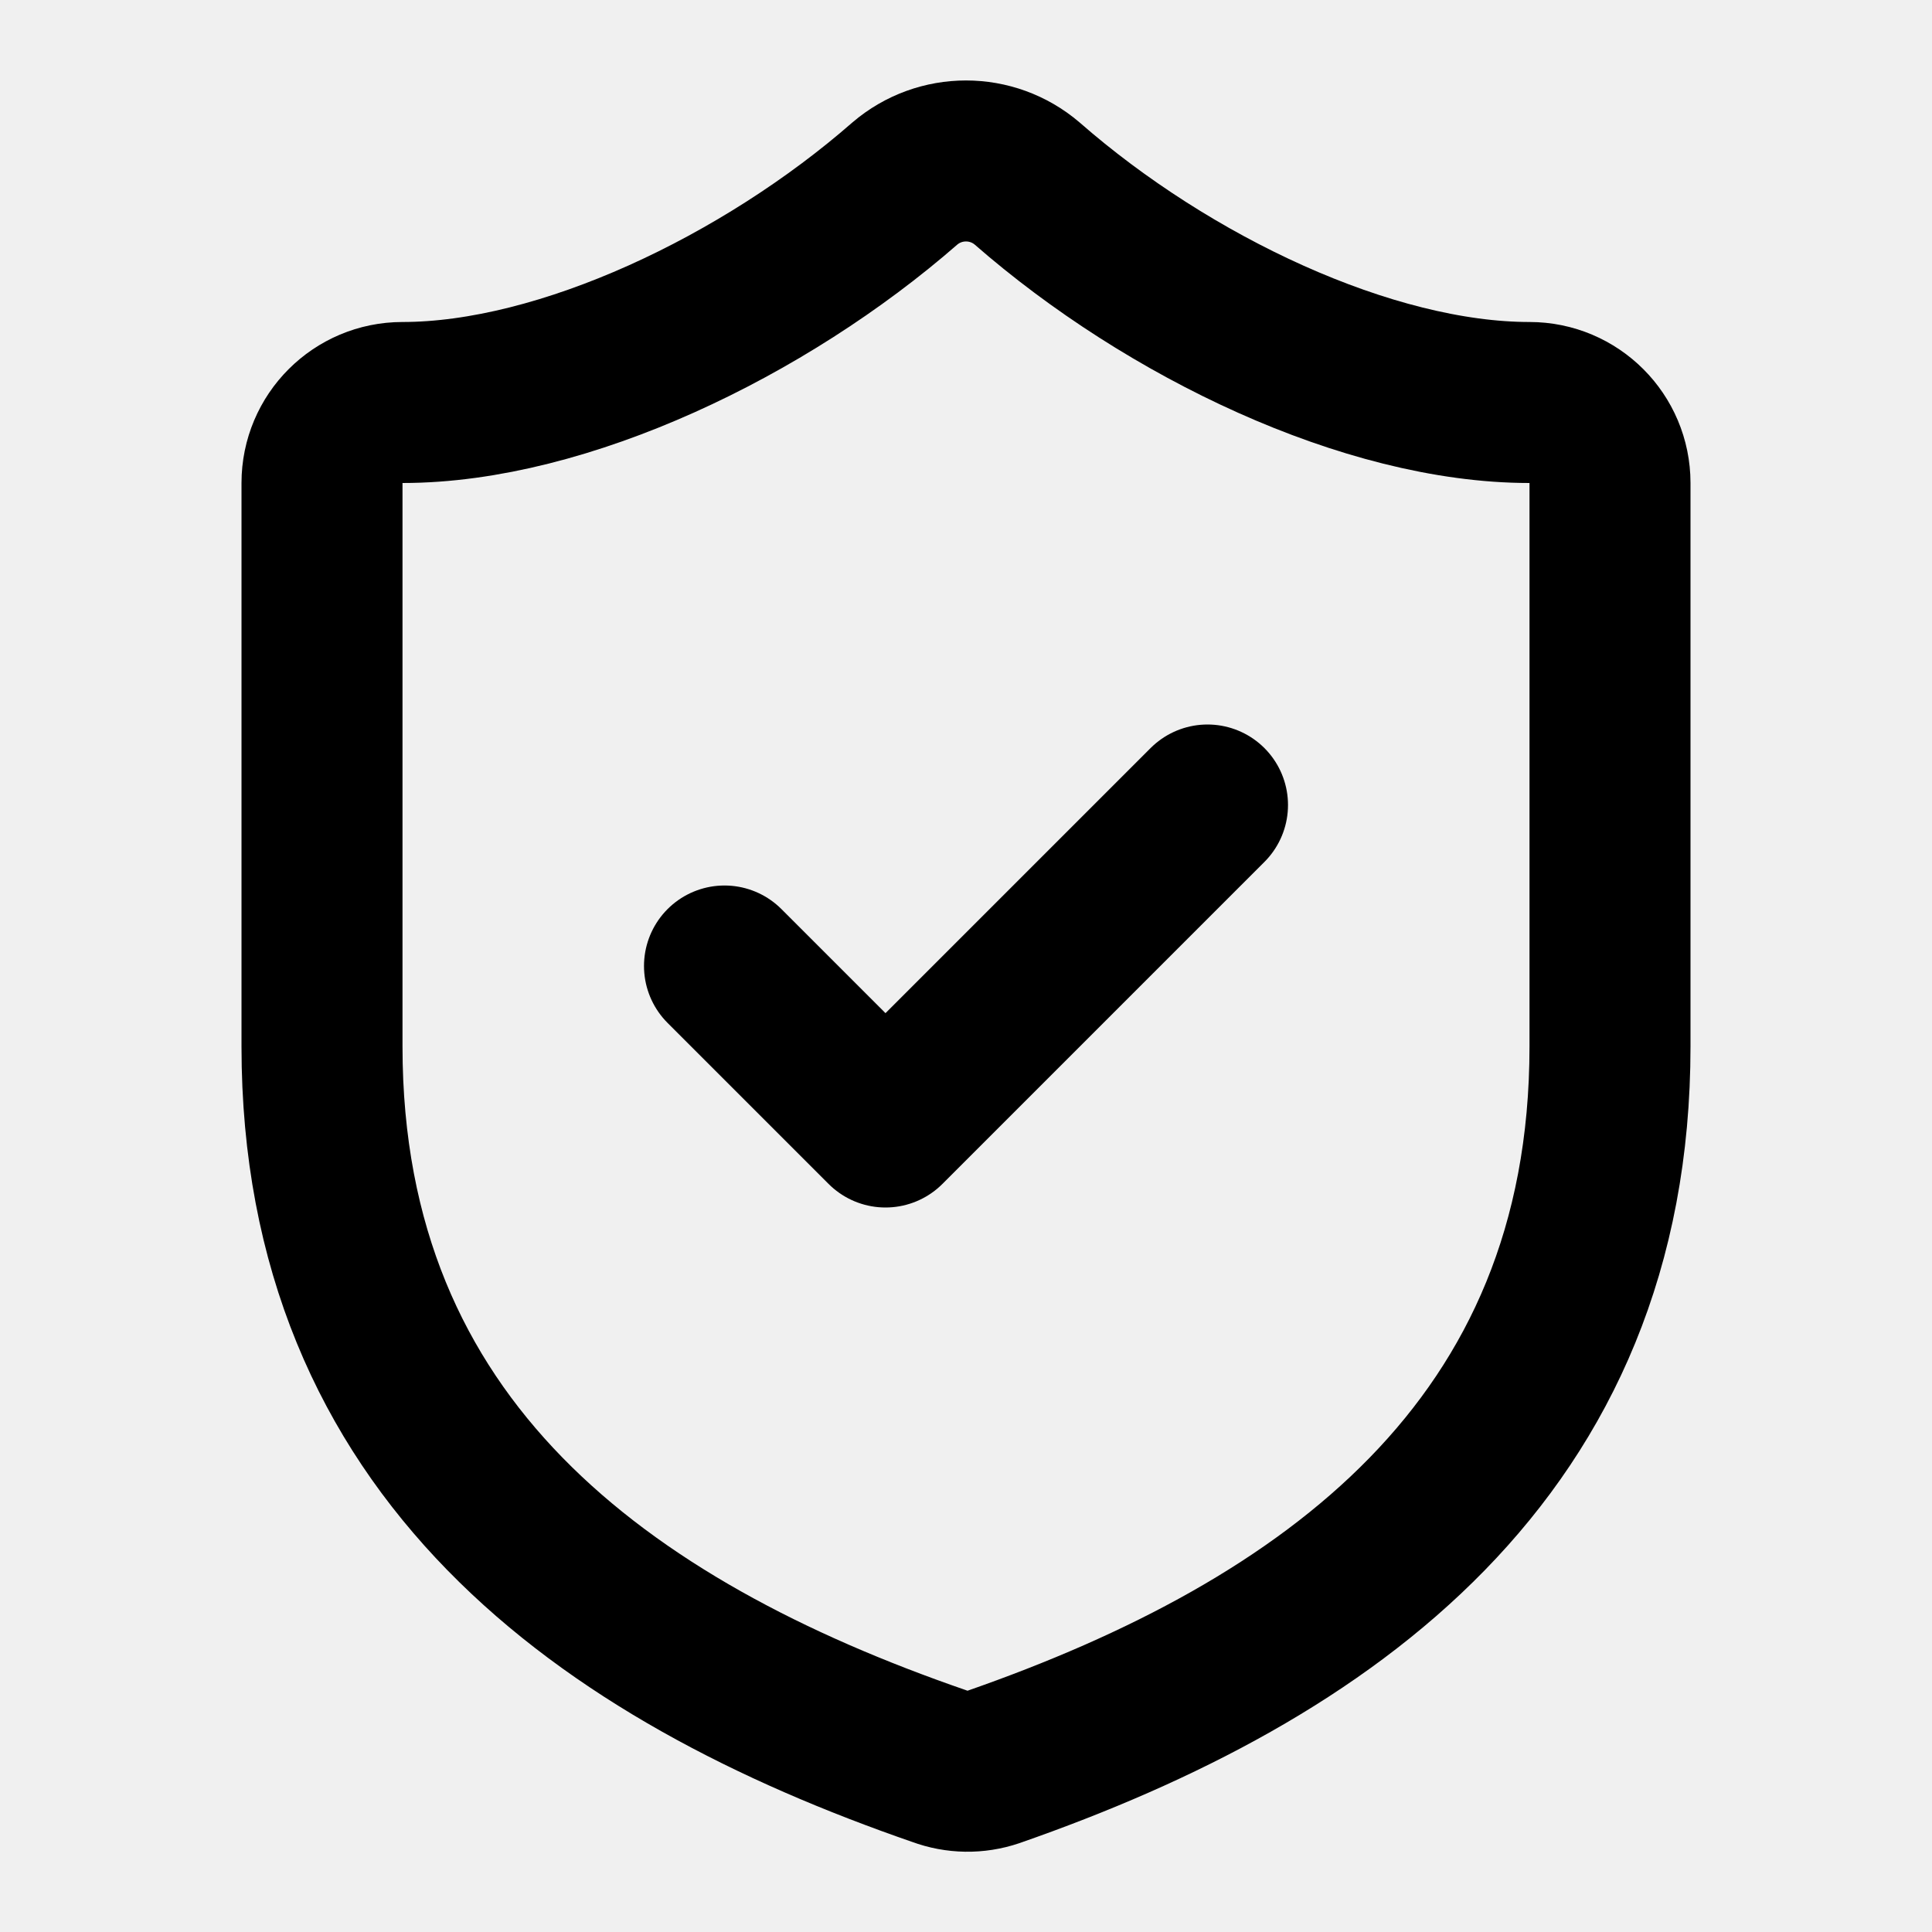
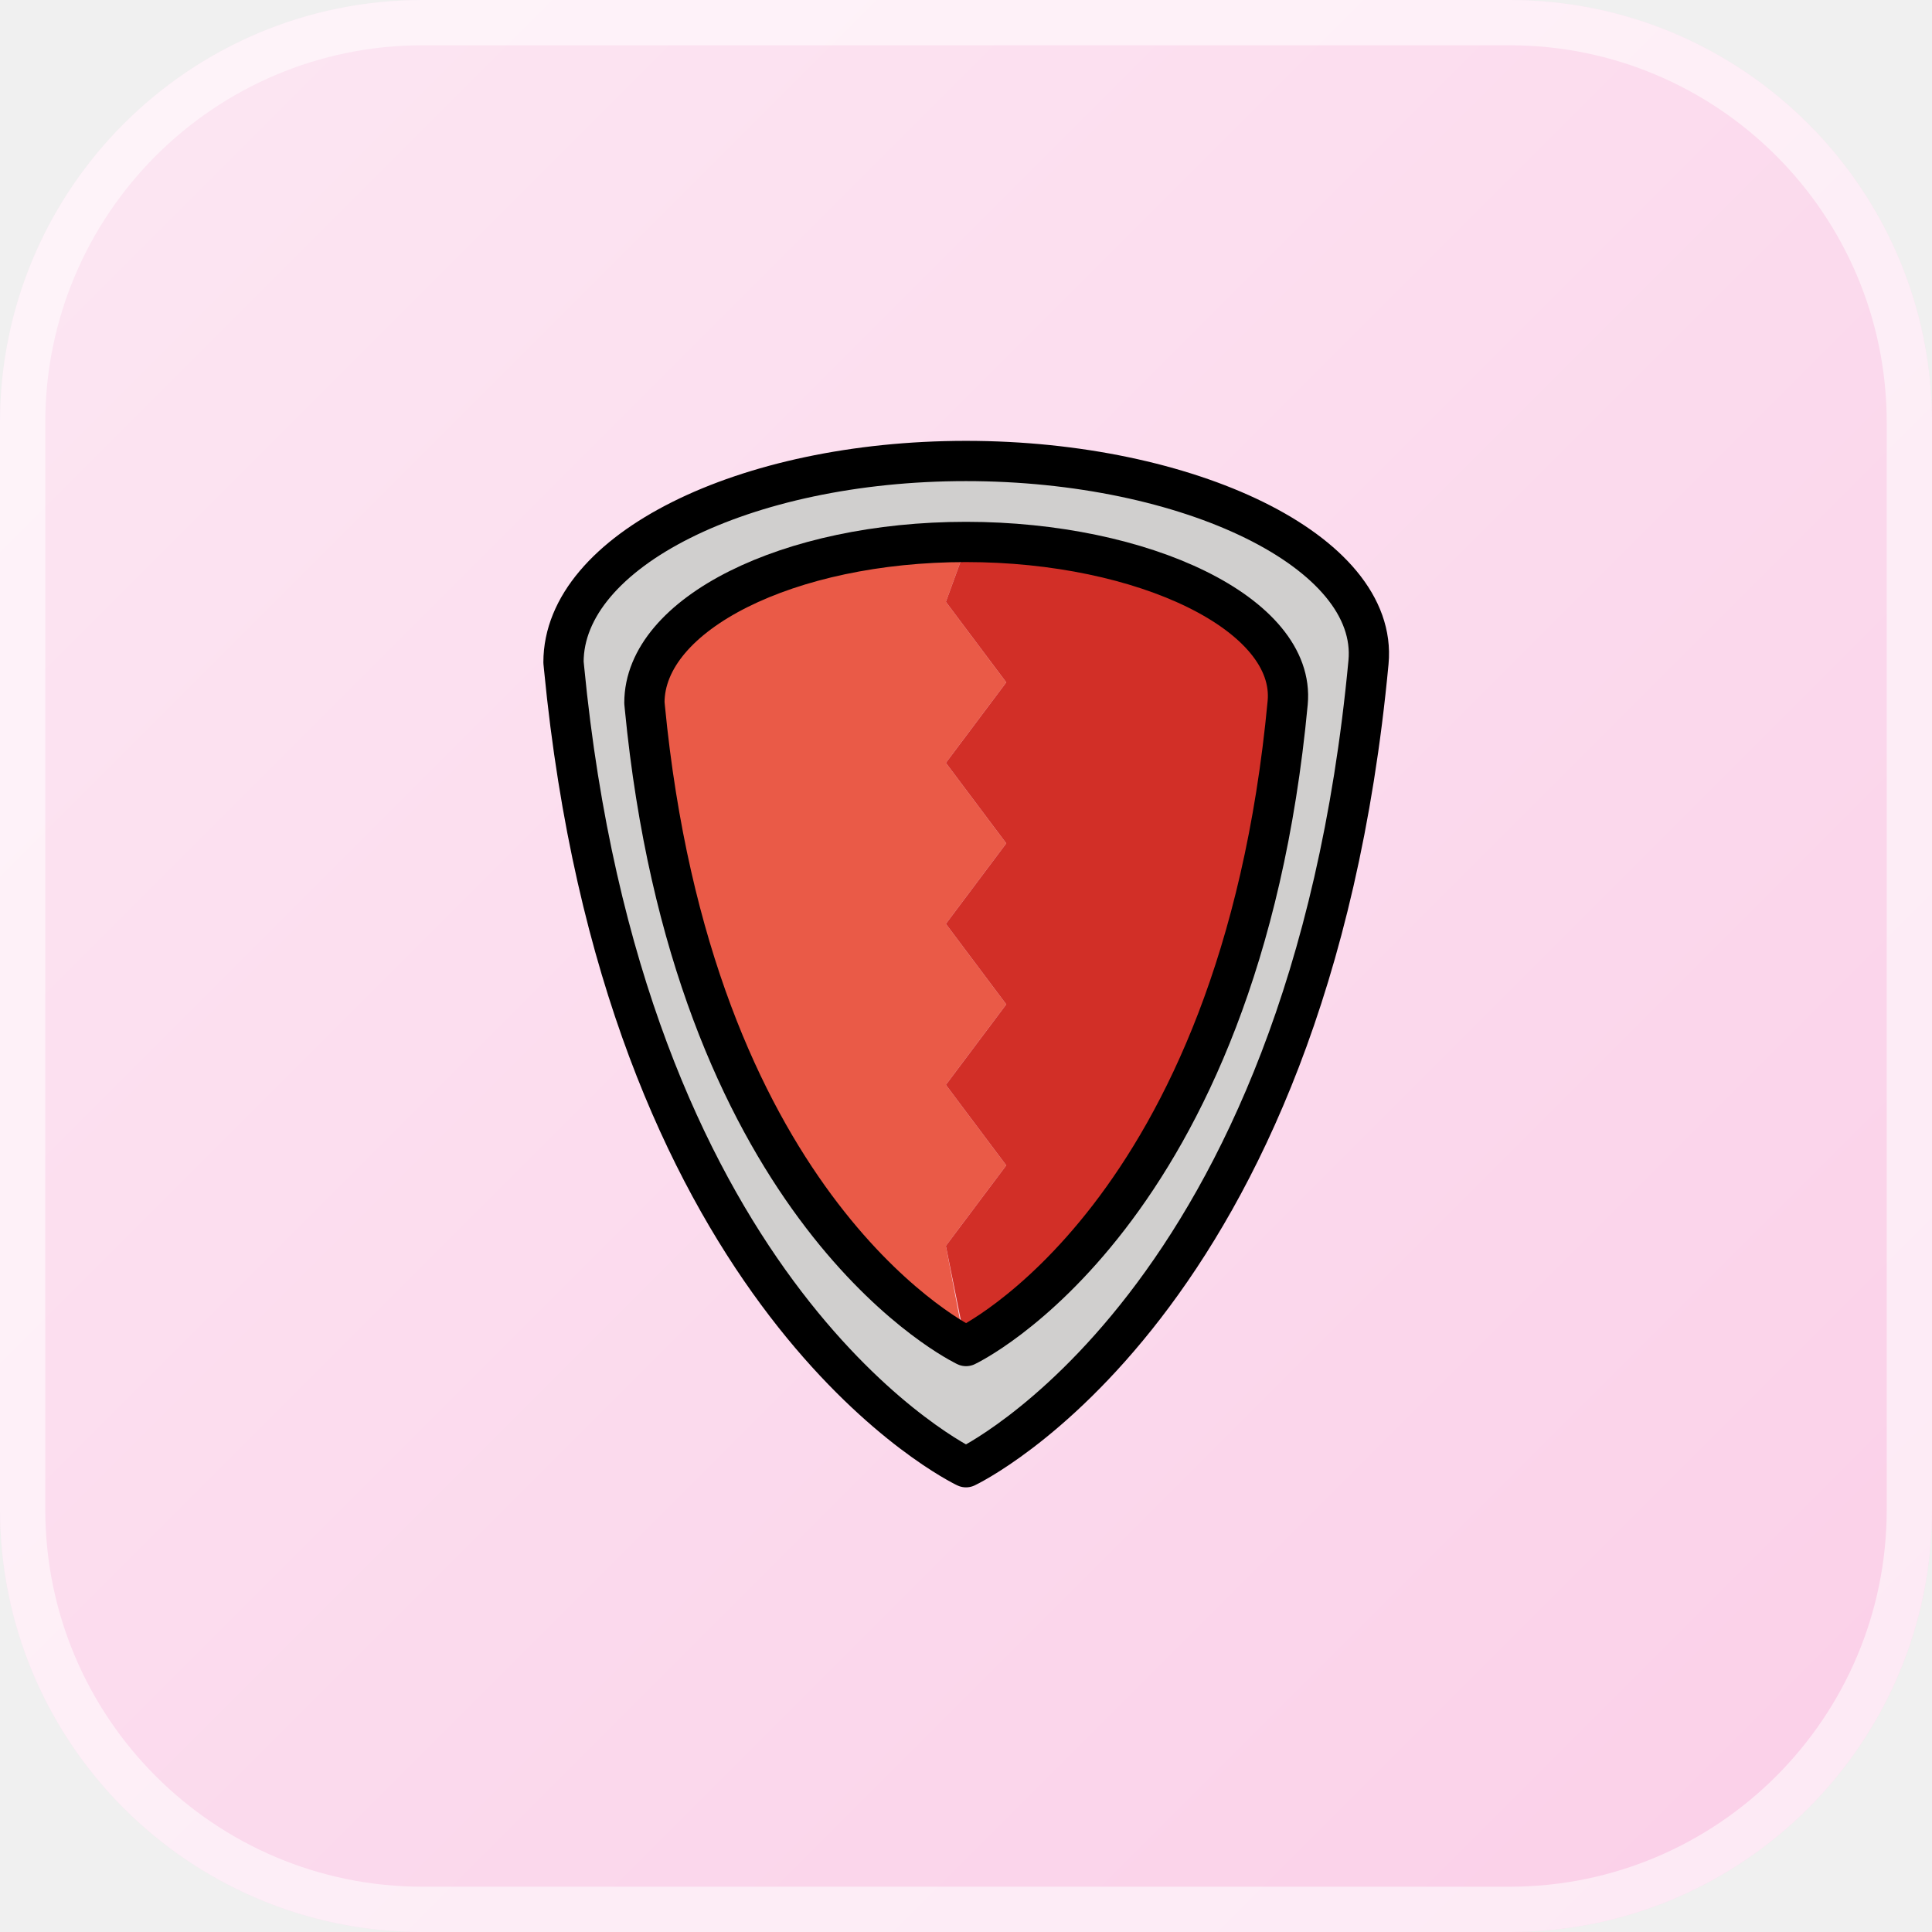
- <svg xmlns="http://www.w3.org/2000/svg" class="lucide lucide-shield-check" width="24" height="24" viewBox="0 0 24 24" fill="none" stroke="currentColor" stroke-width="2" stroke-linecap="round" stroke-linejoin="round">
-   <path d="M20 13c0 5-3.5 7.5-7.66 8.95a1 1 0 0 1-.67-.01C7.5 20.5 4 18 4 13V6a1 1 0 0 1 1-1c2 0 4.5-1.2 6.24-2.72a1.17 1.17 0 0 1 1.52 0C14.51 3.81 17 5 19 5a1 1 0 0 1 1 1z" />
-   <path d="m9 12 2 2 4-4" />
+ <svg xmlns="http://www.w3.org/2000/svg" viewBox="0 0 64 64" width="64" height="64">
+   <defs>
+     <linearGradient id="bg" x1="0" y1="0" x2="1" y2="1">
+       <stop offset="0" stop-color="#fce7f3" />
+       <stop offset="1" stop-color="#fbcfe8" />
+     </linearGradient>
+   </defs>
+   <rect width="64" height="64" rx="14" fill="url(#bg)" />
+   <rect x="0.75" y="0.75" width="62.5" height="62.5" rx="13.25" fill="none" stroke="#ffffff" stroke-opacity="0.55" stroke-width="1.5" />
+   <g transform="translate(8 8) scale(0.6666667)">
+     <g id="color">
+       <path fill="#D0CFCE" stroke="none" d="M35.99,10.906c-11.046,0-20,4.477-20,10l0.026,0.275c2.951,30.53,18.674,39.067,19.898,39.688 l0.076,0.037c0,0,17-8,20-40C56.505,15.408,47.036,10.906,35.99,10.906z M35.992,54.884l-0.06-0.03 c-0.978-0.496-13.542-7.318-15.901-31.715L20.01,22.92c0-4.413,7.155-7.991,15.982-7.991 c8.826,0,16.394,3.597,15.982,7.991C49.577,48.491,35.992,54.884,35.992,54.884z" />
+       <path fill="#EA5A47" stroke="none" d="M35,17.906l3,4l-3,4l3,4l-3,4l3,4l-3,4l3,4l-3,4l1,5.26c0,0-15-11-16-32c0,0,0-8,16-8L35,17.906z" />
+       <path fill="#D22F27" stroke="none" d="M36,15.166l-1,2.74l3,4l-3,4l3,4l-3,4l3,4l-3,4l3,4l-3,4l1.002,4.977 c0,0,13.844-8.958,15.982-31.964C51.984,22.92,51.151,15.95,36,15.166z" />
+     </g>
+     <g id="hair" />
+     <g id="skin" />
+     <g id="skin-shadow" />
+     <g id="line">
+       <path fill="none" stroke="#000000" stroke-linecap="round" stroke-linejoin="round" stroke-miterlimit="10" stroke-width="2" d="M35.925,60.869c-1.224-0.62-16.947-9.158-19.898-39.688L16,20.906c0-5.523,8.954-10,20-10s20.515,4.501,20,10 c-3,32-20,40-20,40L35.925,60.869z" />
+       <path fill="none" stroke="#000000" stroke-linecap="round" stroke-linejoin="round" stroke-miterlimit="10" stroke-width="2" d="M35.942,54.854c-0.978-0.496-13.542-7.318-15.901-31.714L20.02,22.92c0-4.413,7.155-7.991,15.982-7.991 s16.394,3.597,15.982,7.991C49.587,48.491,36.002,54.884,36.002,54.884L35.942,54.854z" />
+     </g>
+   </g>
</svg>
